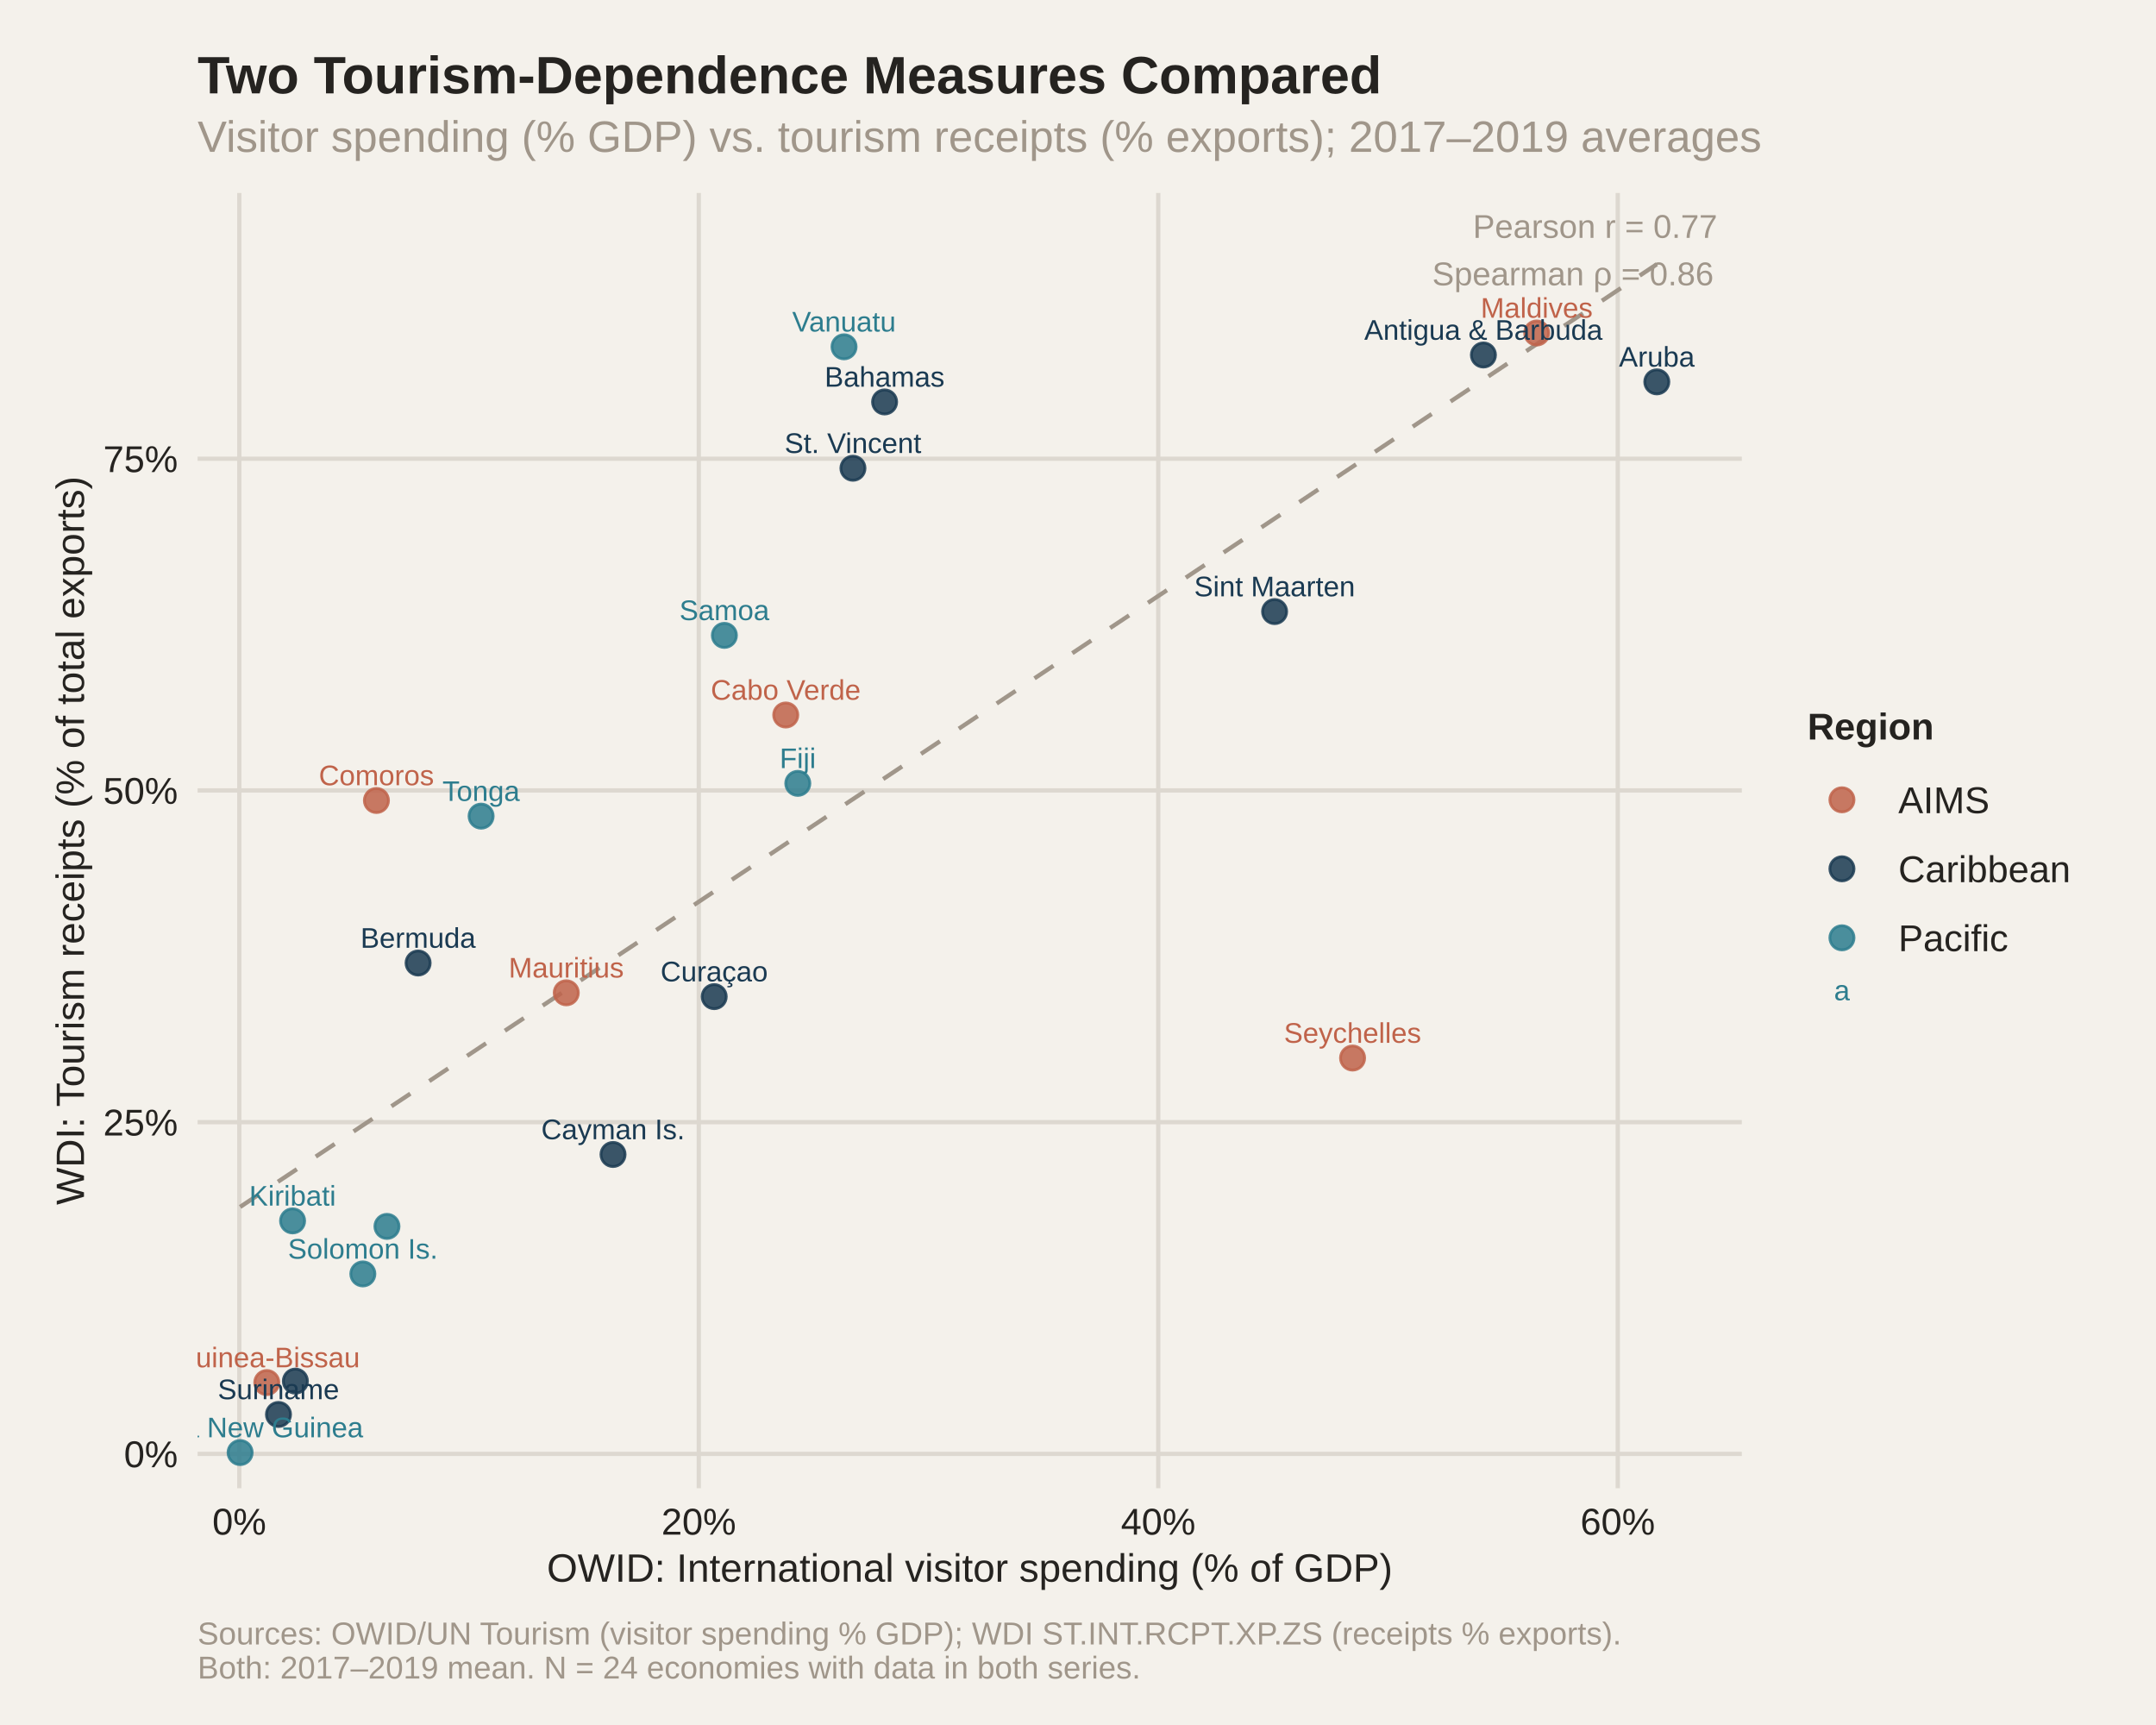
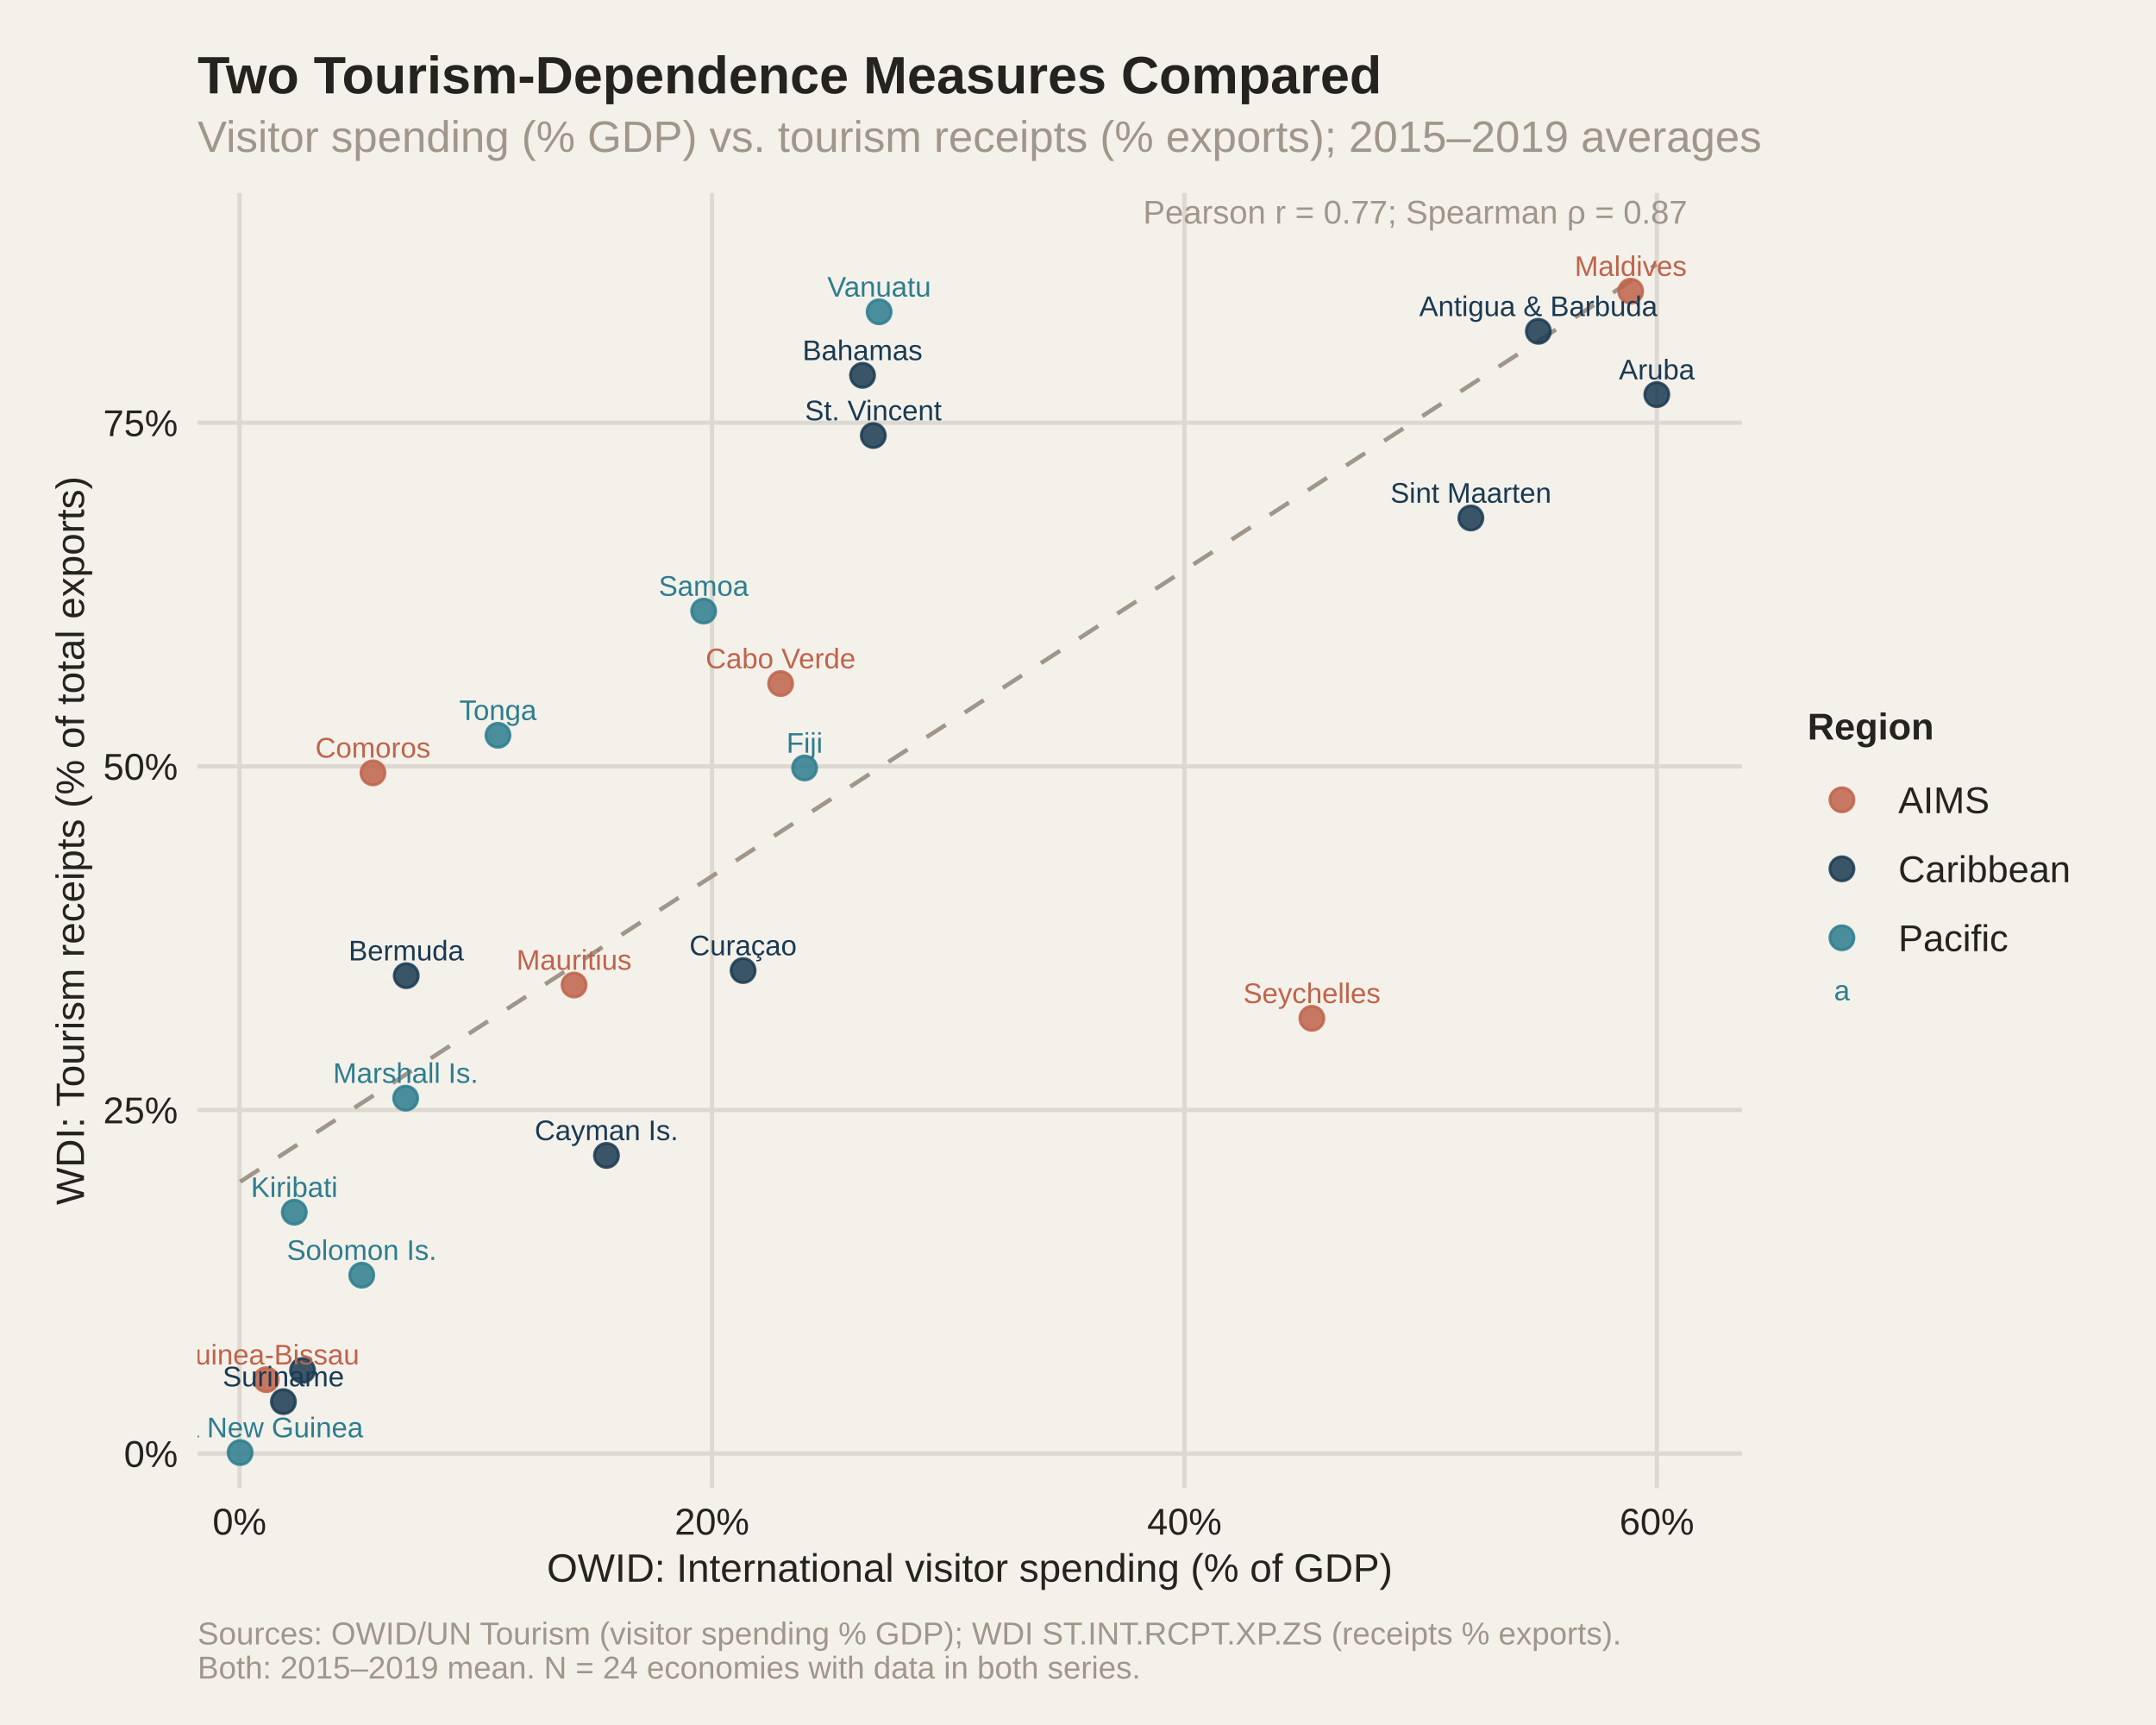
<svg xmlns="http://www.w3.org/2000/svg" class="svglite" width="540.00pt" height="432.00pt" viewBox="0 0 540.00 432.00">
  <defs>
    <style type="text/css">
    .svglite line, .svglite polyline, .svglite polygon, .svglite path, .svglite rect, .svglite circle {
      fill: none;
      stroke: #000000;
      stroke-linecap: round;
      stroke-linejoin: round;
      stroke-miterlimit: 10.00;
    }
    .svglite text {
      white-space: pre;
    }
  </style>
  </defs>
  <rect width="100%" height="100%" style="stroke: none; fill: #F4F1EB;" />
  <defs>
    <clipPath id="cpMC4wMHw1NDAuMDB8MC4wMHw0MzIuMDA=">
      <rect x="0.00" y="0.00" width="540.00" height="432.00" />
    </clipPath>
  </defs>
  <g clip-path="url(#cpMC4wMHw1NDAuMDB8MC4wMHw0MzIuMDA=)">
    <rect x="0" y="0.00" width="540.00" height="432.00" style="stroke-width: 1.07; stroke: none; fill: #F4F1EB;" />
  </g>
  <defs>
    <clipPath id="cpNDkuNDl8NDM2LjI2fDQ4LjMyfDM3Mi43MA==">
      <rect x="49.49" y="48.32" width="386.77" height="324.38" />
    </clipPath>
  </defs>
  <g clip-path="url(#cpNDkuNDl8NDM2LjI2fDQ4LjMyfDM3Mi43MA==)">
    <rect x="49.49" y="48.32" width="386.77" height="324.38" style="stroke-width: 1.07; stroke: none; fill: #F4F1EB;" />
-     <polyline points="49.49,364.10 436.26,364.10 " style="stroke-width: 1.07; stroke: #DDD8D0; stroke-linecap: butt;" />
-     <polyline points="49.49,281.03 436.26,281.03 " style="stroke-width: 1.07; stroke: #DDD8D0; stroke-linecap: butt;" />
-     <polyline points="49.49,197.95 436.26,197.95 " style="stroke-width: 1.07; stroke: #DDD8D0; stroke-linecap: butt;" />
-     <polyline points="49.49,114.88 436.26,114.88 " style="stroke-width: 1.07; stroke: #DDD8D0; stroke-linecap: butt;" />
-     <polyline points="59.94,372.70 59.94,48.32 " style="stroke-width: 1.07; stroke: #DDD8D0; stroke-linecap: butt;" />
-     <polyline points="175.02,372.70 175.02,48.32 " style="stroke-width: 1.07; stroke: #DDD8D0; stroke-linecap: butt;" />
-     <polyline points="290.10,372.70 290.10,48.32 " style="stroke-width: 1.07; stroke: #DDD8D0; stroke-linecap: butt;" />
-     <polyline points="405.19,372.70 405.19,48.32 " style="stroke-width: 1.07; stroke: #DDD8D0; stroke-linecap: butt;" />
-     <polyline points="60.14,302.26 64.63,299.27 69.12,296.28 73.61,293.30 78.10,290.31 82.59,287.32 87.08,284.33 91.58,281.34 96.07,278.35 100.56,275.37 105.05,272.38 109.54,269.39 114.03,266.40 118.53,263.41 123.02,260.42 127.51,257.43 132.00,254.45 136.49,251.46 140.98,248.47 145.48,245.48 149.97,242.49 154.46,239.50 158.95,236.52 163.44,233.53 167.93,230.54 172.43,227.55 176.92,224.56 181.41,221.57 185.90,218.58 190.39,215.60 194.88,212.61 199.37,209.62 203.87,206.63 208.36,203.64 212.85,200.65 217.34,197.67 221.83,194.68 226.32,191.69 230.82,188.70 235.31,185.71 239.80,182.72 244.29,179.73 248.78,176.75 253.27,173.76 257.77,170.77 262.26,167.78 266.75,164.79 271.24,161.80 275.73,158.81 280.22,155.83 284.72,152.84 289.21,149.85 293.70,146.86 298.19,143.87 302.68,140.88 307.17,137.90 311.66,134.91 316.16,131.92 320.65,128.93 325.14,125.94 329.63,122.95 334.12,119.96 338.61,116.98 343.11,113.99 347.60,111.00 352.09,108.01 356.58,105.02 361.07,102.03 365.56,99.05 370.06,96.06 374.55,93.07 379.04,90.08 383.53,87.09 388.02,84.10 392.51,81.11 397.01,78.13 401.50,75.14 405.99,72.15 410.48,69.16 414.97,66.17 " style="stroke-width: 1.07; stroke: #A0968A; stroke-dasharray: 5.69,5.69; stroke-linecap: butt;" />
-     <circle cx="414.97" cy="95.63" r="3.02" style="stroke-width: 0.71; stroke: #1A3A52; stroke-opacity: 0.85; fill: #1A3A52; fill-opacity: 0.85;" />
-     <circle cx="371.54" cy="88.90" r="3.02" style="stroke-width: 0.71; stroke: #1A3A52; stroke-opacity: 0.85; fill: #1A3A52; fill-opacity: 0.85;" />
-     <circle cx="221.56" cy="100.66" r="3.02" style="stroke-width: 0.71; stroke: #1A3A52; stroke-opacity: 0.85; fill: #1A3A52; fill-opacity: 0.85;" />
-     <circle cx="104.72" cy="241.17" r="3.02" style="stroke-width: 0.71; stroke: #1A3A52; stroke-opacity: 0.85; fill: #1A3A52; fill-opacity: 0.85;" />
-     <circle cx="94.28" cy="200.47" r="3.02" style="stroke-width: 0.71; stroke: #C0634A; stroke-opacity: 0.85; fill: #C0634A; fill-opacity: 0.85;" />
-     <circle cx="196.80" cy="179.06" r="3.02" style="stroke-width: 0.71; stroke: #C0634A; stroke-opacity: 0.85; fill: #C0634A; fill-opacity: 0.85;" />
-     <circle cx="178.88" cy="249.59" r="3.02" style="stroke-width: 0.71; stroke: #1A3A52; stroke-opacity: 0.85; fill: #1A3A52; fill-opacity: 0.85;" />
-     <circle cx="153.54" cy="289.12" r="3.02" style="stroke-width: 0.71; stroke: #1A3A52; stroke-opacity: 0.85; fill: #1A3A52; fill-opacity: 0.85;" />
-     <circle cx="199.82" cy="196.18" r="3.02" style="stroke-width: 0.71; stroke: #2D7D8E; stroke-opacity: 0.85; fill: #2D7D8E; fill-opacity: 0.85;" />
-     <circle cx="66.82" cy="346.24" r="3.02" style="stroke-width: 0.71; stroke: #C0634A; stroke-opacity: 0.85; fill: #C0634A; fill-opacity: 0.85;" />
-     <circle cx="73.28" cy="305.75" r="3.02" style="stroke-width: 0.71; stroke: #2D7D8E; stroke-opacity: 0.85; fill: #2D7D8E; fill-opacity: 0.85;" />
-     <circle cx="384.89" cy="83.39" r="3.02" style="stroke-width: 0.71; stroke: #C0634A; stroke-opacity: 0.85; fill: #C0634A; fill-opacity: 0.85;" />
-     <circle cx="96.92" cy="307.13" r="3.02" style="stroke-width: 0.71; stroke: #2D7D8E; stroke-opacity: 0.85; fill: #2D7D8E; fill-opacity: 0.85;" />
-     <circle cx="141.83" cy="248.63" r="3.02" style="stroke-width: 0.71; stroke: #C0634A; stroke-opacity: 0.85; fill: #C0634A; fill-opacity: 0.85;" />
+     <polyline points="49.49,364.02 436.26,364.02 " style="stroke-width: 1.07; stroke: #DDD8D0; stroke-linecap: butt;" />
+     <polyline points="49.49,277.97 436.26,277.97 " style="stroke-width: 1.07; stroke: #DDD8D0; stroke-linecap: butt;" />
+     <polyline points="49.49,191.92 436.26,191.92 " style="stroke-width: 1.07; stroke: #DDD8D0; stroke-linecap: butt;" />
+     <polyline points="49.49,105.87 436.26,105.87 " style="stroke-width: 1.07; stroke: #DDD8D0; stroke-linecap: butt;" />
+     <polyline points="59.99,372.70 59.99,48.32 " style="stroke-width: 1.07; stroke: #DDD8D0; stroke-linecap: butt;" />
+     <polyline points="178.33,372.70 178.33,48.32 " style="stroke-width: 1.07; stroke: #DDD8D0; stroke-linecap: butt;" />
+     <polyline points="296.66,372.70 296.66,48.32 " style="stroke-width: 1.07; stroke: #DDD8D0; stroke-linecap: butt;" />
+     <polyline points="414.99,372.70 414.99,48.32 " style="stroke-width: 1.07; stroke: #DDD8D0; stroke-linecap: butt;" />
+     <polyline points="60.14,295.97 64.63,293.06 69.12,290.15 73.61,287.24 78.10,284.33 82.59,281.42 87.08,278.51 91.58,275.61 96.07,272.70 100.56,269.79 105.05,266.88 109.54,263.97 114.03,261.06 118.53,258.15 123.02,255.24 127.51,252.34 132.00,249.43 136.49,246.52 140.98,243.61 145.48,240.70 149.97,237.79 154.46,234.88 158.95,231.97 163.44,229.06 167.93,226.16 172.43,223.25 176.92,220.34 181.41,217.43 185.90,214.52 190.39,211.61 194.88,208.70 199.37,205.79 203.87,202.89 208.36,199.98 212.85,197.07 217.34,194.16 221.83,191.25 226.32,188.34 230.82,185.43 235.31,182.52 239.80,179.62 244.29,176.71 248.78,173.80 253.27,170.89 257.77,167.98 262.26,165.07 266.75,162.16 271.24,159.25 275.73,156.34 280.22,153.44 284.72,150.53 289.21,147.62 293.70,144.71 298.19,141.80 302.68,138.89 307.17,135.98 311.66,133.07 316.16,130.17 320.65,127.26 325.14,124.35 329.63,121.44 334.12,118.53 338.61,115.62 343.11,112.71 347.60,109.80 352.09,106.90 356.58,103.99 361.07,101.08 365.56,98.17 370.06,95.26 374.55,92.35 379.04,89.44 383.53,86.53 388.02,83.63 392.51,80.72 397.01,77.81 401.50,74.90 405.99,71.99 410.48,69.08 414.97,66.17 " style="stroke-width: 1.07; stroke: #A0968A; stroke-dasharray: 5.69,5.69; stroke-linecap: butt;" />
+     <circle cx="414.97" cy="98.82" r="3.02" style="stroke-width: 0.71; stroke: #1A3A52; stroke-opacity: 0.85; fill: #1A3A52; fill-opacity: 0.85;" />
+     <circle cx="385.30" cy="82.97" r="3.02" style="stroke-width: 0.71; stroke: #1A3A52; stroke-opacity: 0.85; fill: #1A3A52; fill-opacity: 0.85;" />
+     <circle cx="216.03" cy="94.00" r="3.02" style="stroke-width: 0.71; stroke: #1A3A52; stroke-opacity: 0.85; fill: #1A3A52; fill-opacity: 0.85;" />
+     <circle cx="101.75" cy="244.34" r="3.02" style="stroke-width: 0.71; stroke: #1A3A52; stroke-opacity: 0.85; fill: #1A3A52; fill-opacity: 0.85;" />
+     <circle cx="93.41" cy="193.55" r="3.02" style="stroke-width: 0.71; stroke: #C0634A; stroke-opacity: 0.85; fill: #C0634A; fill-opacity: 0.85;" />
+     <circle cx="195.52" cy="171.19" r="3.02" style="stroke-width: 0.71; stroke: #C0634A; stroke-opacity: 0.85; fill: #C0634A; fill-opacity: 0.85;" />
+     <circle cx="186.12" cy="243.06" r="3.02" style="stroke-width: 0.71; stroke: #1A3A52; stroke-opacity: 0.85; fill: #1A3A52; fill-opacity: 0.85;" />
+     <circle cx="151.90" cy="289.36" r="3.02" style="stroke-width: 0.71; stroke: #1A3A52; stroke-opacity: 0.85; fill: #1A3A52; fill-opacity: 0.85;" />
+     <circle cx="201.52" cy="192.33" r="3.02" style="stroke-width: 0.71; stroke: #2D7D8E; stroke-opacity: 0.85; fill: #2D7D8E; fill-opacity: 0.85;" />
+     <circle cx="66.67" cy="345.52" r="3.02" style="stroke-width: 0.71; stroke: #C0634A; stroke-opacity: 0.85; fill: #C0634A; fill-opacity: 0.85;" />
+     <circle cx="73.71" cy="303.58" r="3.02" style="stroke-width: 0.71; stroke: #2D7D8E; stroke-opacity: 0.85; fill: #2D7D8E; fill-opacity: 0.85;" />
+     <circle cx="408.43" cy="72.92" r="3.02" style="stroke-width: 0.71; stroke: #C0634A; stroke-opacity: 0.85; fill: #C0634A; fill-opacity: 0.85;" />
+     <circle cx="101.60" cy="275.02" r="3.02" style="stroke-width: 0.71; stroke: #2D7D8E; stroke-opacity: 0.85; fill: #2D7D8E; fill-opacity: 0.85;" />
+     <circle cx="143.78" cy="246.68" r="3.02" style="stroke-width: 0.71; stroke: #C0634A; stroke-opacity: 0.85; fill: #C0634A; fill-opacity: 0.85;" />
    <circle cx="60.14" cy="363.77" r="3.02" style="stroke-width: 0.71; stroke: #2D7D8E; stroke-opacity: 0.85; fill: #2D7D8E; fill-opacity: 0.85;" />
-     <circle cx="90.88" cy="319.03" r="3.02" style="stroke-width: 0.71; stroke: #2D7D8E; stroke-opacity: 0.85; fill: #2D7D8E; fill-opacity: 0.85;" />
-     <circle cx="69.75" cy="354.23" r="3.02" style="stroke-width: 0.71; stroke: #1A3A52; stroke-opacity: 0.85; fill: #1A3A52; fill-opacity: 0.85;" />
-     <circle cx="319.24" cy="153.16" r="3.02" style="stroke-width: 0.71; stroke: #1A3A52; stroke-opacity: 0.85; fill: #1A3A52; fill-opacity: 0.85;" />
-     <circle cx="338.77" cy="264.97" r="3.02" style="stroke-width: 0.71; stroke: #C0634A; stroke-opacity: 0.85; fill: #C0634A; fill-opacity: 0.85;" />
-     <circle cx="120.50" cy="204.39" r="3.02" style="stroke-width: 0.71; stroke: #2D7D8E; stroke-opacity: 0.85; fill: #2D7D8E; fill-opacity: 0.85;" />
-     <circle cx="73.98" cy="345.88" r="3.02" style="stroke-width: 0.71; stroke: #1A3A52; stroke-opacity: 0.85; fill: #1A3A52; fill-opacity: 0.85;" />
-     <circle cx="213.63" cy="117.26" r="3.02" style="stroke-width: 0.71; stroke: #1A3A52; stroke-opacity: 0.85; fill: #1A3A52; fill-opacity: 0.85;" />
-     <circle cx="211.40" cy="86.85" r="3.02" style="stroke-width: 0.71; stroke: #2D7D8E; stroke-opacity: 0.85; fill: #2D7D8E; fill-opacity: 0.85;" />
-     <circle cx="181.43" cy="159.12" r="3.02" style="stroke-width: 0.71; stroke: #2D7D8E; stroke-opacity: 0.85; fill: #2D7D8E; fill-opacity: 0.85;" />
-     <text x="414.97" y="91.82" text-anchor="middle" style="font-size: 7.11px;fill: #1A3A52; font-family: &quot;Arial&quot;;" textLength="18.96px" lengthAdjust="spacingAndGlyphs">Aruba</text>
-     <text x="371.54" y="85.09" text-anchor="middle" style="font-size: 7.11px;fill: #1A3A52; font-family: &quot;Arial&quot;;" textLength="59.65px" lengthAdjust="spacingAndGlyphs">Antigua &amp; Barbuda</text>
-     <text x="221.56" y="96.84" text-anchor="middle" style="font-size: 7.11px;fill: #1A3A52; font-family: &quot;Arial&quot;;" textLength="30.02px" lengthAdjust="spacingAndGlyphs">Bahamas</text>
-     <text x="104.72" y="237.35" text-anchor="middle" style="font-size: 7.11px;fill: #1A3A52; font-family: &quot;Arial&quot;;" textLength="28.84px" lengthAdjust="spacingAndGlyphs">Bermuda</text>
-     <text x="94.28" y="196.65" text-anchor="middle" style="font-size: 7.11px;fill: #C0634A; font-family: &quot;Arial&quot;;" textLength="28.84px" lengthAdjust="spacingAndGlyphs">Comoros</text>
-     <text x="196.80" y="175.24" text-anchor="middle" style="font-size: 7.11px;fill: #C0634A; font-family: &quot;Arial&quot;;" textLength="37.54px" lengthAdjust="spacingAndGlyphs">Cabo Verde</text>
-     <text x="178.88" y="245.77" text-anchor="middle" style="font-size: 7.11px;fill: #1A3A52; font-family: &quot;Arial&quot;;" textLength="26.87px" lengthAdjust="spacingAndGlyphs">Curaçao</text>
-     <text x="153.54" y="285.30" text-anchor="middle" style="font-size: 7.11px;fill: #1A3A52; font-family: &quot;Arial&quot;;" textLength="35.94px" lengthAdjust="spacingAndGlyphs">Cayman Is.</text>
-     <text x="199.82" y="192.36" text-anchor="middle" style="font-size: 7.11px;fill: #2D7D8E; font-family: &quot;Arial&quot;;" textLength="9.07px" lengthAdjust="spacingAndGlyphs">Fiji</text>
-     <text x="66.82" y="342.42" text-anchor="middle" style="font-size: 7.11px;fill: #C0634A; font-family: &quot;Arial&quot;;" textLength="46.62px" lengthAdjust="spacingAndGlyphs">Guinea-Bissau</text>
-     <text x="73.28" y="301.93" text-anchor="middle" style="font-size: 7.11px;fill: #2D7D8E; font-family: &quot;Arial&quot;;" textLength="21.72px" lengthAdjust="spacingAndGlyphs">Kiribati</text>
-     <text x="384.89" y="79.57" text-anchor="middle" style="font-size: 7.11px;fill: #C0634A; font-family: &quot;Arial&quot;;" textLength="28.04px" lengthAdjust="spacingAndGlyphs">Maldives</text>
-     <text x="141.83" y="244.81" text-anchor="middle" style="font-size: 7.11px;fill: #C0634A; font-family: &quot;Arial&quot;;" textLength="28.83px" lengthAdjust="spacingAndGlyphs">Mauritius</text>
+     <circle cx="90.61" cy="319.35" r="3.02" style="stroke-width: 0.71; stroke: #2D7D8E; stroke-opacity: 0.85; fill: #2D7D8E; fill-opacity: 0.85;" />
+     <circle cx="70.98" cy="351.02" r="3.02" style="stroke-width: 0.71; stroke: #1A3A52; stroke-opacity: 0.85; fill: #1A3A52; fill-opacity: 0.85;" />
+     <circle cx="368.40" cy="129.72" r="3.02" style="stroke-width: 0.71; stroke: #1A3A52; stroke-opacity: 0.85; fill: #1A3A52; fill-opacity: 0.85;" />
+     <circle cx="328.58" cy="255.03" r="3.02" style="stroke-width: 0.71; stroke: #C0634A; stroke-opacity: 0.85; fill: #C0634A; fill-opacity: 0.85;" />
+     <circle cx="124.72" cy="184.14" r="3.02" style="stroke-width: 0.71; stroke: #2D7D8E; stroke-opacity: 0.85; fill: #2D7D8E; fill-opacity: 0.85;" />
+     <circle cx="75.77" cy="343.21" r="3.02" style="stroke-width: 0.71; stroke: #1A3A52; stroke-opacity: 0.85; fill: #1A3A52; fill-opacity: 0.85;" />
+     <circle cx="218.73" cy="109.07" r="3.02" style="stroke-width: 0.71; stroke: #1A3A52; stroke-opacity: 0.85; fill: #1A3A52; fill-opacity: 0.85;" />
+     <circle cx="220.19" cy="78.09" r="3.02" style="stroke-width: 0.71; stroke: #2D7D8E; stroke-opacity: 0.85; fill: #2D7D8E; fill-opacity: 0.85;" />
+     <circle cx="176.24" cy="153.03" r="3.02" style="stroke-width: 0.71; stroke: #2D7D8E; stroke-opacity: 0.85; fill: #2D7D8E; fill-opacity: 0.85;" />
+     <text x="414.97" y="95.01" text-anchor="middle" style="font-size: 7.11px;fill: #1A3A52; font-family: &quot;Arial&quot;;" textLength="18.96px" lengthAdjust="spacingAndGlyphs">Aruba</text>
+     <text x="385.30" y="79.15" text-anchor="middle" style="font-size: 7.11px;fill: #1A3A52; font-family: &quot;Arial&quot;;" textLength="59.65px" lengthAdjust="spacingAndGlyphs">Antigua &amp; Barbuda</text>
+     <text x="216.03" y="90.19" text-anchor="middle" style="font-size: 7.11px;fill: #1A3A52; font-family: &quot;Arial&quot;;" textLength="30.02px" lengthAdjust="spacingAndGlyphs">Bahamas</text>
+     <text x="101.75" y="240.52" text-anchor="middle" style="font-size: 7.11px;fill: #1A3A52; font-family: &quot;Arial&quot;;" textLength="28.84px" lengthAdjust="spacingAndGlyphs">Bermuda</text>
+     <text x="93.41" y="189.73" text-anchor="middle" style="font-size: 7.11px;fill: #C0634A; font-family: &quot;Arial&quot;;" textLength="28.84px" lengthAdjust="spacingAndGlyphs">Comoros</text>
+     <text x="195.52" y="167.37" text-anchor="middle" style="font-size: 7.11px;fill: #C0634A; font-family: &quot;Arial&quot;;" textLength="37.54px" lengthAdjust="spacingAndGlyphs">Cabo Verde</text>
+     <text x="186.12" y="239.24" text-anchor="middle" style="font-size: 7.11px;fill: #1A3A52; font-family: &quot;Arial&quot;;" textLength="26.87px" lengthAdjust="spacingAndGlyphs">Curaçao</text>
+     <text x="151.90" y="285.54" text-anchor="middle" style="font-size: 7.11px;fill: #1A3A52; font-family: &quot;Arial&quot;;" textLength="35.94px" lengthAdjust="spacingAndGlyphs">Cayman Is.</text>
+     <text x="201.52" y="188.51" text-anchor="middle" style="font-size: 7.11px;fill: #2D7D8E; font-family: &quot;Arial&quot;;" textLength="9.07px" lengthAdjust="spacingAndGlyphs">Fiji</text>
+     <text x="66.67" y="341.71" text-anchor="middle" style="font-size: 7.11px;fill: #C0634A; font-family: &quot;Arial&quot;;" textLength="46.62px" lengthAdjust="spacingAndGlyphs">Guinea-Bissau</text>
+     <text x="73.71" y="299.77" text-anchor="middle" style="font-size: 7.11px;fill: #2D7D8E; font-family: &quot;Arial&quot;;" textLength="21.72px" lengthAdjust="spacingAndGlyphs">Kiribati</text>
+     <text x="408.43" y="69.11" text-anchor="middle" style="font-size: 7.11px;fill: #C0634A; font-family: &quot;Arial&quot;;" textLength="28.04px" lengthAdjust="spacingAndGlyphs">Maldives</text>
+     <text x="101.60" y="271.20" text-anchor="middle" style="font-size: 7.11px;fill: #2D7D8E; font-family: &quot;Arial&quot;;" textLength="36.33px" lengthAdjust="spacingAndGlyphs">Marshall Is.</text>
+     <text x="143.78" y="242.86" text-anchor="middle" style="font-size: 7.11px;fill: #C0634A; font-family: &quot;Arial&quot;;" textLength="28.83px" lengthAdjust="spacingAndGlyphs">Mauritius</text>
    <text x="60.14" y="359.95" text-anchor="middle" style="font-size: 7.11px;fill: #2D7D8E; font-family: &quot;Arial&quot;;" textLength="61.63px" lengthAdjust="spacingAndGlyphs">Papua New Guinea</text>
-     <text x="90.88" y="315.22" text-anchor="middle" style="font-size: 7.11px;fill: #2D7D8E; font-family: &quot;Arial&quot;;" textLength="37.52px" lengthAdjust="spacingAndGlyphs">Solomon Is.</text>
-     <text x="69.75" y="350.41" text-anchor="middle" style="font-size: 7.11px;fill: #1A3A52; font-family: &quot;Arial&quot;;" textLength="30.41px" lengthAdjust="spacingAndGlyphs">Suriname</text>
-     <text x="319.24" y="149.34" text-anchor="middle" style="font-size: 7.11px;fill: #1A3A52; font-family: &quot;Arial&quot;;" textLength="40.28px" lengthAdjust="spacingAndGlyphs">Sint Maarten</text>
-     <text x="338.77" y="261.15" text-anchor="middle" style="font-size: 7.11px;fill: #C0634A; font-family: &quot;Arial&quot;;" textLength="34.37px" lengthAdjust="spacingAndGlyphs">Seychelles</text>
-     <text x="120.50" y="200.58" text-anchor="middle" style="font-size: 7.11px;fill: #2D7D8E; font-family: &quot;Arial&quot;;" textLength="19.37px" lengthAdjust="spacingAndGlyphs">Tonga</text>
-     <text x="213.63" y="113.44" text-anchor="middle" style="font-size: 7.11px;fill: #1A3A52; font-family: &quot;Arial&quot;;" textLength="34.23px" lengthAdjust="spacingAndGlyphs">St. Vincent</text>
-     <text x="211.40" y="83.03" text-anchor="middle" style="font-size: 7.11px;fill: #2D7D8E; font-family: &quot;Arial&quot;;" textLength="25.95px" lengthAdjust="spacingAndGlyphs">Vanuatu</text>
-     <text x="181.43" y="155.30" text-anchor="middle" style="font-size: 7.11px;fill: #2D7D8E; font-family: &quot;Arial&quot;;" textLength="22.51px" lengthAdjust="spacingAndGlyphs">Samoa</text>
-     <text x="430.14" y="59.57" text-anchor="end" style="font-size: 8.25px;fill: #A0968A; font-family: &quot;Arial&quot;;" textLength="61.21px" lengthAdjust="spacingAndGlyphs">Pearson r = 0.77</text>
-     <text x="429.21" y="71.45" text-anchor="end" style="font-size: 8.25px;fill: #A0968A; font-family: &quot;Arial&quot;;" textLength="70.49px" lengthAdjust="spacingAndGlyphs">Spearman ρ = 0.86</text>
+     <text x="90.61" y="315.54" text-anchor="middle" style="font-size: 7.11px;fill: #2D7D8E; font-family: &quot;Arial&quot;;" textLength="37.52px" lengthAdjust="spacingAndGlyphs">Solomon Is.</text>
+     <text x="70.98" y="347.20" text-anchor="middle" style="font-size: 7.11px;fill: #1A3A52; font-family: &quot;Arial&quot;;" textLength="30.41px" lengthAdjust="spacingAndGlyphs">Suriname</text>
+     <text x="368.40" y="125.90" text-anchor="middle" style="font-size: 7.11px;fill: #1A3A52; font-family: &quot;Arial&quot;;" textLength="40.28px" lengthAdjust="spacingAndGlyphs">Sint Maarten</text>
+     <text x="328.58" y="251.21" text-anchor="middle" style="font-size: 7.11px;fill: #C0634A; font-family: &quot;Arial&quot;;" textLength="34.37px" lengthAdjust="spacingAndGlyphs">Seychelles</text>
+     <text x="124.72" y="180.32" text-anchor="middle" style="font-size: 7.11px;fill: #2D7D8E; font-family: &quot;Arial&quot;;" textLength="19.37px" lengthAdjust="spacingAndGlyphs">Tonga</text>
+     <text x="218.73" y="105.26" text-anchor="middle" style="font-size: 7.11px;fill: #1A3A52; font-family: &quot;Arial&quot;;" textLength="34.23px" lengthAdjust="spacingAndGlyphs">St. Vincent</text>
+     <text x="220.19" y="74.28" text-anchor="middle" style="font-size: 7.11px;fill: #2D7D8E; font-family: &quot;Arial&quot;;" textLength="25.95px" lengthAdjust="spacingAndGlyphs">Vanuatu</text>
+     <text x="176.24" y="149.21" text-anchor="middle" style="font-size: 7.11px;fill: #2D7D8E; font-family: &quot;Arial&quot;;" textLength="22.51px" lengthAdjust="spacingAndGlyphs">Samoa</text>
+     <text x="422.63" y="56.00" text-anchor="end" style="font-size: 8.25px;fill: #A0968A; font-family: &quot;Arial&quot;;" textLength="136.27px" lengthAdjust="spacingAndGlyphs">Pearson r = 0.77; Spearman ρ = 0.87</text>
  </g>
  <g clip-path="url(#cpMC4wMHw1NDAuMDB8MC4wMHw0MzIuMDA=)">
-     <text x="44.56" y="367.44" text-anchor="end" style="font-size: 9.35px;fill: #252320; font-family: &quot;Arial&quot;;" textLength="13.51px" lengthAdjust="spacingAndGlyphs">0%</text>
-     <text x="44.56" y="284.37" text-anchor="end" style="font-size: 9.35px;fill: #252320; font-family: &quot;Arial&quot;;" textLength="18.71px" lengthAdjust="spacingAndGlyphs">25%</text>
-     <text x="44.56" y="201.30" text-anchor="end" style="font-size: 9.35px;fill: #252320; font-family: &quot;Arial&quot;;" textLength="18.71px" lengthAdjust="spacingAndGlyphs">50%</text>
-     <text x="44.56" y="118.22" text-anchor="end" style="font-size: 9.35px;fill: #252320; font-family: &quot;Arial&quot;;" textLength="18.71px" lengthAdjust="spacingAndGlyphs">75%</text>
-     <text x="59.94" y="384.32" text-anchor="middle" style="font-size: 9.35px;fill: #252320; font-family: &quot;Arial&quot;;" textLength="13.51px" lengthAdjust="spacingAndGlyphs">0%</text>
-     <text x="175.02" y="384.32" text-anchor="middle" style="font-size: 9.35px;fill: #252320; font-family: &quot;Arial&quot;;" textLength="18.71px" lengthAdjust="spacingAndGlyphs">20%</text>
-     <text x="290.10" y="384.32" text-anchor="middle" style="font-size: 9.35px;fill: #252320; font-family: &quot;Arial&quot;;" textLength="18.71px" lengthAdjust="spacingAndGlyphs">40%</text>
-     <text x="405.19" y="384.32" text-anchor="middle" style="font-size: 9.35px;fill: #252320; font-family: &quot;Arial&quot;;" textLength="18.71px" lengthAdjust="spacingAndGlyphs">60%</text>
+     <text x="44.56" y="367.37" text-anchor="end" style="font-size: 9.35px;fill: #252320; font-family: &quot;Arial&quot;;" textLength="13.51px" lengthAdjust="spacingAndGlyphs">0%</text>
+     <text x="44.56" y="281.32" text-anchor="end" style="font-size: 9.35px;fill: #252320; font-family: &quot;Arial&quot;;" textLength="18.71px" lengthAdjust="spacingAndGlyphs">25%</text>
+     <text x="44.56" y="195.27" text-anchor="end" style="font-size: 9.35px;fill: #252320; font-family: &quot;Arial&quot;;" textLength="18.71px" lengthAdjust="spacingAndGlyphs">50%</text>
+     <text x="44.56" y="109.22" text-anchor="end" style="font-size: 9.35px;fill: #252320; font-family: &quot;Arial&quot;;" textLength="18.71px" lengthAdjust="spacingAndGlyphs">75%</text>
+     <text x="59.99" y="384.32" text-anchor="middle" style="font-size: 9.35px;fill: #252320; font-family: &quot;Arial&quot;;" textLength="13.51px" lengthAdjust="spacingAndGlyphs">0%</text>
+     <text x="178.33" y="384.32" text-anchor="middle" style="font-size: 9.35px;fill: #252320; font-family: &quot;Arial&quot;;" textLength="18.71px" lengthAdjust="spacingAndGlyphs">20%</text>
+     <text x="296.66" y="384.32" text-anchor="middle" style="font-size: 9.35px;fill: #252320; font-family: &quot;Arial&quot;;" textLength="18.71px" lengthAdjust="spacingAndGlyphs">40%</text>
+     <text x="414.99" y="384.32" text-anchor="middle" style="font-size: 9.35px;fill: #252320; font-family: &quot;Arial&quot;;" textLength="18.71px" lengthAdjust="spacingAndGlyphs">60%</text>
    <text x="242.88" y="396.11" text-anchor="middle" style="font-size: 9.90px;fill: #252320; font-family: &quot;Arial&quot;;" textLength="211.69px" lengthAdjust="spacingAndGlyphs">OWID: International visitor spending (% of GDP)</text>
    <text transform="translate(21.03,210.51) rotate(-90)" text-anchor="middle" style="font-size: 9.90px;fill: #252320; font-family: &quot;Arial&quot;;" textLength="182.36px" lengthAdjust="spacingAndGlyphs">WDI: Tourism receipts (% of total exports)</text>
    <rect x="447.22" y="172.04" width="76.84" height="76.93" style="stroke-width: 1.07; stroke: none; fill: #F4F1EB;" />
    <text x="452.70" y="185.19" style="font-size: 9.35px; font-weight: bold;fill: #252320; font-family: &quot;Arial&quot;;" textLength="31.67px" lengthAdjust="spacingAndGlyphs">Region</text>
    <rect x="452.70" y="191.66" width="17.28" height="17.28" style="stroke-width: 1.07; stroke: none; fill: #F4F1EB;" />
    <circle cx="461.34" cy="200.30" r="3.02" style="stroke-width: 0.71; stroke: #C0634A; stroke-opacity: 0.85; fill: #C0634A; fill-opacity: 0.85;" />
    <text x="461.34" y="215.94" text-anchor="middle" style="font-size: 7.11px;fill: #C0634A; font-family: &quot;Arial&quot;;" textLength="3.95px" lengthAdjust="spacingAndGlyphs">a</text>
    <rect x="452.70" y="208.94" width="17.28" height="17.28" style="stroke-width: 1.07; stroke: none; fill: #F4F1EB;" />
    <circle cx="461.34" cy="217.58" r="3.02" style="stroke-width: 0.71; stroke: #1A3A52; stroke-opacity: 0.85; fill: #1A3A52; fill-opacity: 0.85;" />
    <text x="461.34" y="233.22" text-anchor="middle" style="font-size: 7.11px;fill: #1A3A52; font-family: &quot;Arial&quot;;" textLength="3.95px" lengthAdjust="spacingAndGlyphs">a</text>
    <rect x="452.70" y="226.22" width="17.28" height="17.28" style="stroke-width: 1.07; stroke: none; fill: #F4F1EB;" />
    <circle cx="461.34" cy="234.86" r="3.02" style="stroke-width: 0.71; stroke: #2D7D8E; stroke-opacity: 0.85; fill: #2D7D8E; fill-opacity: 0.85;" />
    <text x="461.34" y="250.50" text-anchor="middle" style="font-size: 7.11px;fill: #2D7D8E; font-family: &quot;Arial&quot;;" textLength="3.95px" lengthAdjust="spacingAndGlyphs">a</text>
    <text x="475.46" y="203.64" style="font-size: 9.35px;fill: #252320; font-family: &quot;Arial&quot;;" textLength="22.85px" lengthAdjust="spacingAndGlyphs">AIMS</text>
    <text x="475.46" y="220.92" style="font-size: 9.35px;fill: #252320; font-family: &quot;Arial&quot;;" textLength="43.12px" lengthAdjust="spacingAndGlyphs">Caribbean</text>
    <text x="475.46" y="238.20" style="font-size: 9.35px;fill: #252320; font-family: &quot;Arial&quot;;" textLength="27.53px" lengthAdjust="spacingAndGlyphs">Pacific</text>
-     <text x="49.49" y="38.03" style="font-size: 11.00px;fill: #A0968A; font-family: &quot;Arial&quot;;" textLength="391.85px" lengthAdjust="spacingAndGlyphs">Visitor spending (% GDP) vs. tourism receipts (% exports); 2017–2019 averages</text>
+     <text x="49.49" y="38.03" style="font-size: 11.00px;fill: #A0968A; font-family: &quot;Arial&quot;;" textLength="391.85px" lengthAdjust="spacingAndGlyphs">Visitor spending (% GDP) vs. tourism receipts (% exports); 2015–2019 averages</text>
    <text x="49.49" y="23.39" style="font-size: 13.20px; font-weight: bold;fill: #252320; font-family: &quot;Arial&quot;;" textLength="296.37px" lengthAdjust="spacingAndGlyphs">Two Tourism-Dependence Measures Compared</text>
    <text x="49.49" y="411.82" style="font-size: 7.92px;fill: #A0968A; font-family: &quot;Arial&quot;;" textLength="358.21px" lengthAdjust="spacingAndGlyphs">Sources: OWID/UN Tourism (visitor spending % GDP); WDI ST.INT.RCPT.XP.ZS (receipts % exports). </text>
-     <text x="49.49" y="420.37" style="font-size: 7.92px;fill: #A0968A; font-family: &quot;Arial&quot;;" textLength="235.86px" lengthAdjust="spacingAndGlyphs">Both: 2017–2019 mean. N = 24 economies with data in both series.</text>
+     <text x="49.49" y="420.37" style="font-size: 7.92px;fill: #A0968A; font-family: &quot;Arial&quot;;" textLength="235.86px" lengthAdjust="spacingAndGlyphs">Both: 2015–2019 mean. N = 24 economies with data in both series.</text>
  </g>
</svg>
